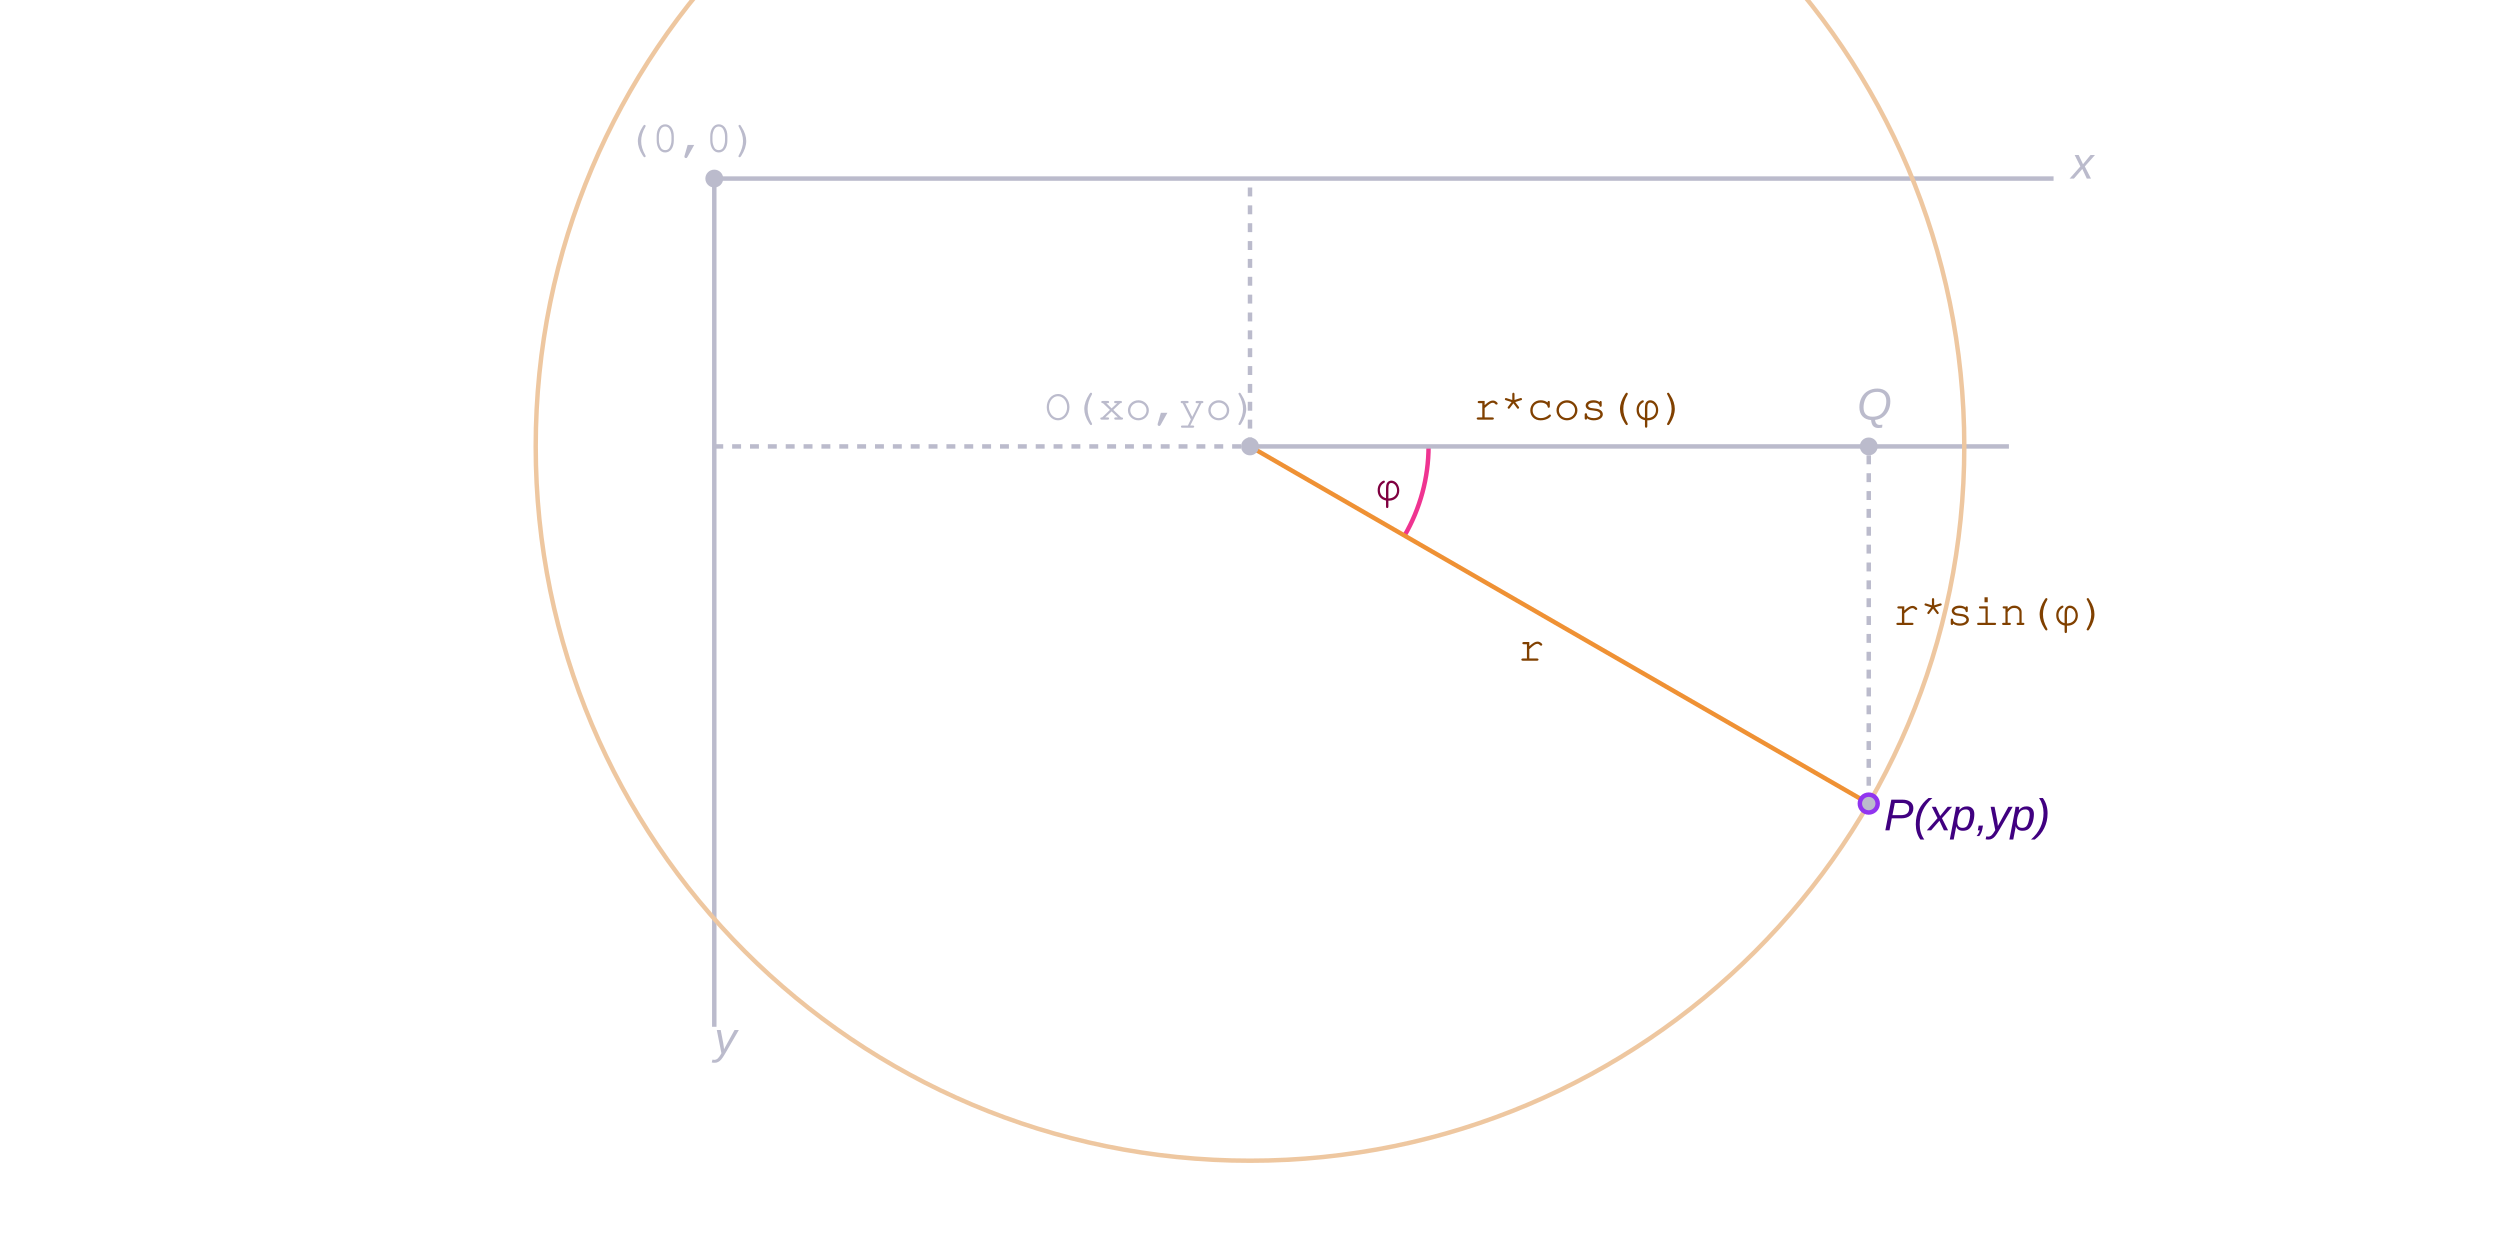
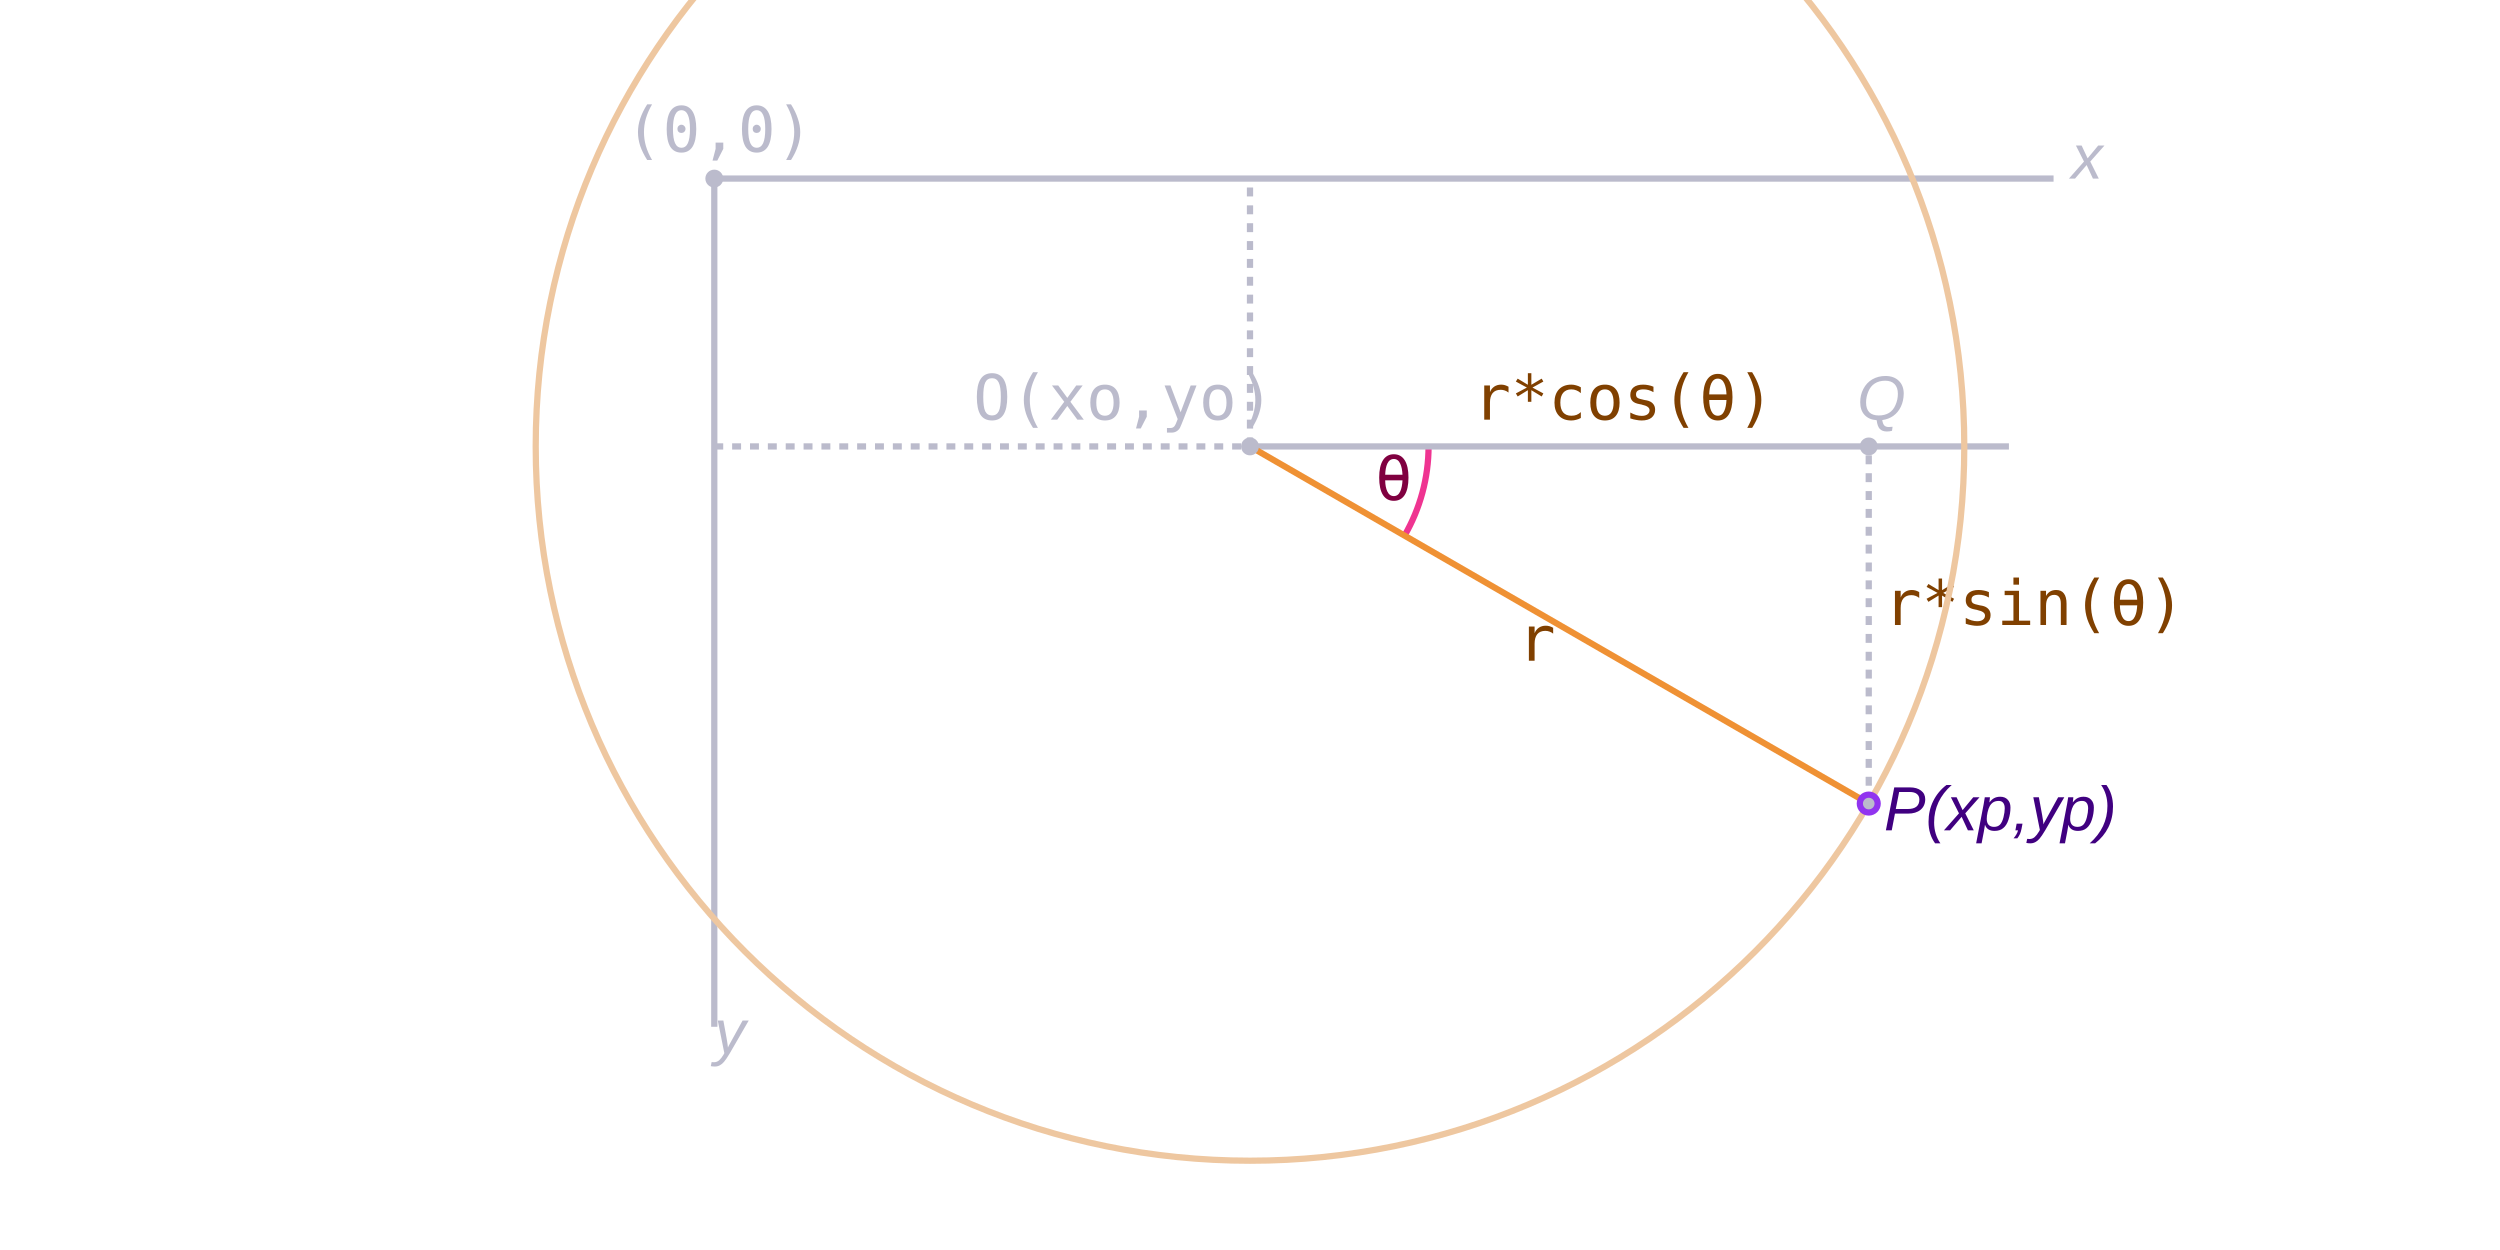
<svg xmlns="http://www.w3.org/2000/svg" xmlns:xlink="http://www.w3.org/1999/xlink" viewBox="-80 -20 280 140">
  <style>
		svg {
			fill: #bbc;
- 			font: italic 5px tahoma, arial
+ 			font: italic 7px tahoma, arial
		}
- 		tspan, [d] + *, svg &gt; text + [x] { font: 5px courier, monospace }
- 		[d], [r] { stroke-width: .5px }
+ 		tspan, [d] + *, svg &gt; text + [x] { font: 7px consolas, monospace }
+ 		[d], [r] { stroke-width: .7px }
		[d], [r='80'] { fill: none }
		[d] { stroke: #bbc }
		[d*=A] { stroke: #ef3491 }
		[d*=A] + * { fill: #800040 }
		[d] + [d] { stroke-dasharray: 1px }
		[d*=L] { stroke: #ef9134 }
		svg &gt; text + [x], [d*=L] + * { fill: #804000 }
		g + use { stroke: #9134ef }
		g + use + * { fill: #400080 }
	</style>
  <path d="M80 30A20 20 0 0 1 77.3 40" />
-   <text x="74" y="36">φ</text>
-   <text x="85" y="27">r*cos(φ)</text>
-   <text x="132" y="50">r*sin(φ)</text>
+   <text x="74" y="36">θ</text>
+   <text x="85" y="27">r*cos(θ)</text>
+   <text x="131" y="50">r*sin(θ)</text>
  <g>
    <path d="M0 95V0H150M60 30h85" />
    <path d="M129.3 70V30M0 30H60V0" />
-     <text x="37" y="27">O<tspan>(xo,yo)</tspan>
+     <text x="29" y="27">O<tspan>(xo,yo)</tspan>
    </text>
    <text x="-10" y="-3">
      <tspan>(0,0)</tspan>
    </text>
    <text x="152">x</text>
    <text y="98">y</text>
  </g>
  <circle r="80" stroke="#eec7a0" cx="60" cy="30" />
  <path d="M60 30L129.3 70" />
  <text x="90" y="54">r</text>
  <circle id="p" r="1" />
  <use xlink:href="#p" x="60" y="30" />
  <g>
    <use xlink:href="#p" x="129.3" y="30" />
    <text x="128" y="27">Q</text>
  </g>
  <use xlink:href="#p" x="129.3" y="70" />
  <text x="131" y="73">P(xp,yp)</text>
</svg>
